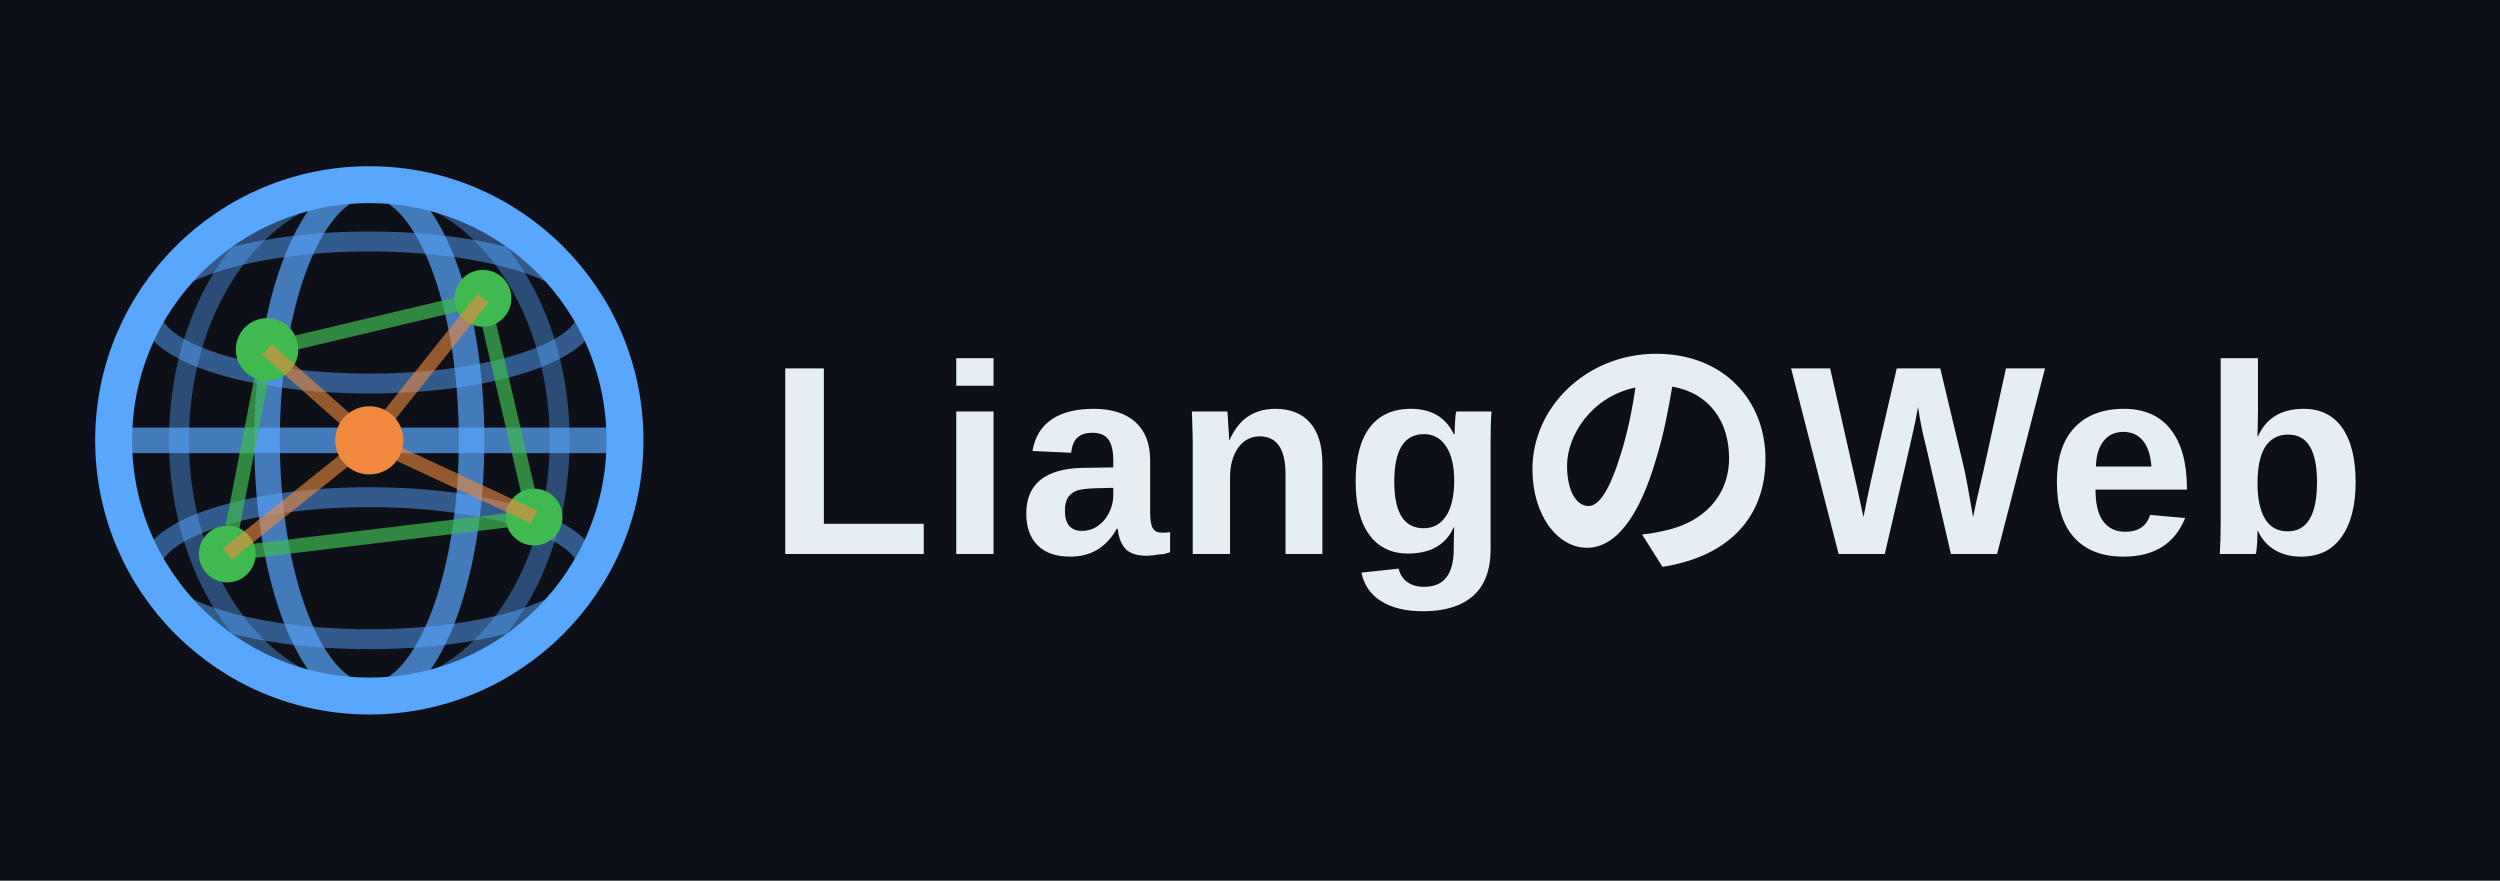
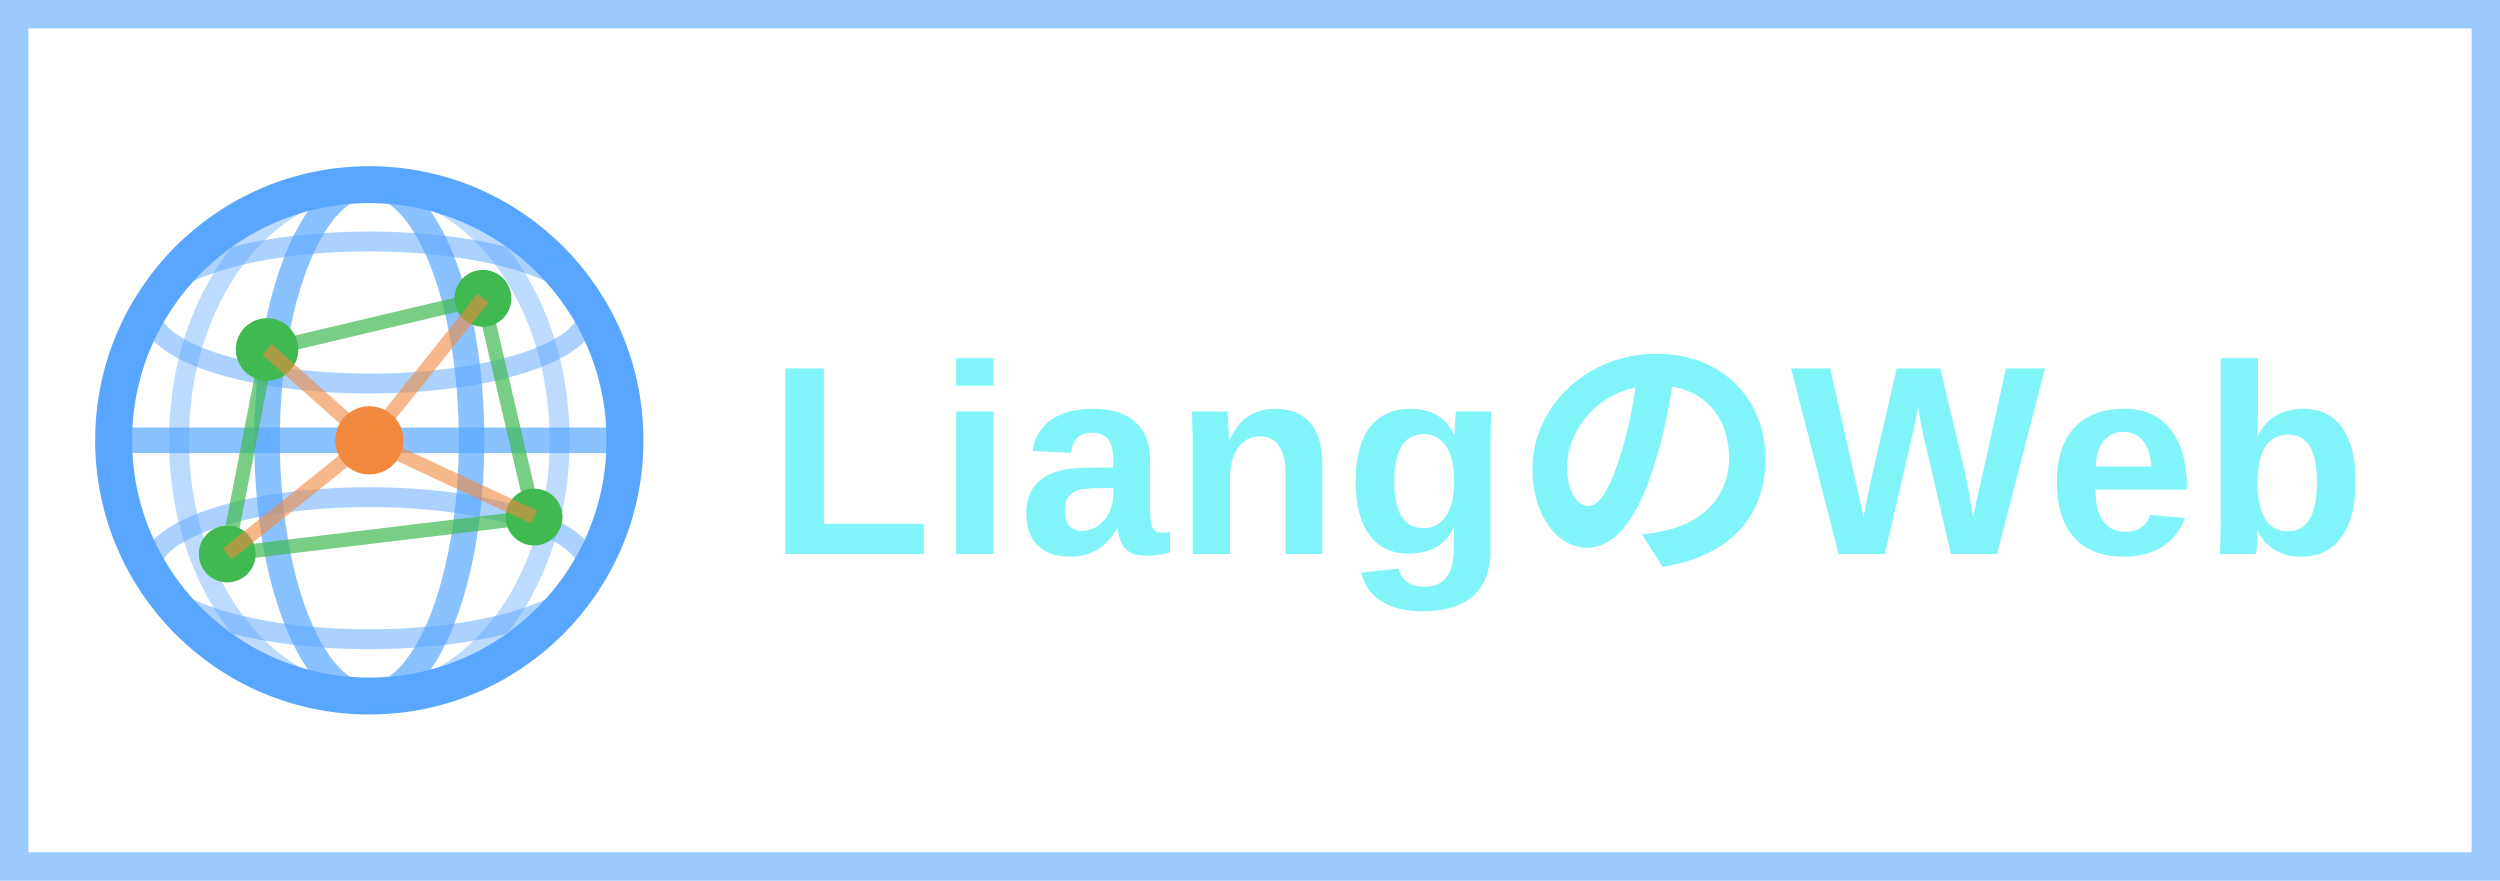
<svg xmlns="http://www.w3.org/2000/svg" width="88" height="31" viewBox="0 0 88 31">
-   <rect width="88" height="31" fill="#0D1117" />
+   <rect width="88" height="31" fill="#FFFFFF" />
+   <rect x="0.5" y="0.5" width="87" height="30" fill="none" stroke="#58A6FF" stroke-width="1" opacity="0.6" />
  <g transform="translate(13, 15.5)">
    <circle cx="0" cy="0" r="9" fill="none" stroke="#58A6FF" stroke-width="1.3" />
    <ellipse cx="0" cy="0" rx="3.6" ry="9" fill="none" stroke="#58A6FF" stroke-width="0.9" opacity="0.7" />
    <ellipse cx="0" cy="0" rx="6.7" ry="9" fill="none" stroke="#58A6FF" stroke-width="0.7" opacity="0.4" />
    <line x1="-8.5" y1="0" x2="8.5" y2="0" stroke="#58A6FF" stroke-width="0.9" opacity="0.7" />
    <ellipse cx="0" cy="-4.5" rx="7.7" ry="2.5" fill="none" stroke="#58A6FF" stroke-width="0.7" opacity="0.5" />
    <ellipse cx="0" cy="4.5" rx="7.7" ry="2.5" fill="none" stroke="#58A6FF" stroke-width="0.7" opacity="0.5" />
    <circle cx="-3.6" cy="-3.2" r="1.1" fill="#3FB950" />
    <circle cx="4" cy="-5" r="1" fill="#3FB950" />
    <circle cx="5.8" cy="2.7" r="1" fill="#3FB950" />
    <circle cx="-5" cy="4" r="1" fill="#3FB950" />
    <circle cx="0" cy="0" r="1.2" fill="#F0883E" />
    <line x1="-3.6" y1="-3.2" x2="4" y2="-5" stroke="#3FB950" stroke-width="0.5" opacity="0.7" />
    <line x1="4" y1="-5" x2="5.8" y2="2.7" stroke="#3FB950" stroke-width="0.5" opacity="0.7" />
    <line x1="5.8" y1="2.7" x2="-5" y2="4" stroke="#3FB950" stroke-width="0.5" opacity="0.7" />
    <line x1="-5" y1="4" x2="-3.6" y2="-3.2" stroke="#3FB950" stroke-width="0.5" opacity="0.7" />
    <line x1="-3.6" y1="-3.2" x2="0" y2="0" stroke="#F0883E" stroke-width="0.5" opacity="0.6" />
    <line x1="4" y1="-5" x2="0" y2="0" stroke="#F0883E" stroke-width="0.5" opacity="0.6" />
    <line x1="5.8" y1="2.7" x2="0" y2="0" stroke="#F0883E" stroke-width="0.5" opacity="0.6" />
    <line x1="-5" y1="4" x2="0" y2="0" stroke="#F0883E" stroke-width="0.5" opacity="0.6" />
  </g>
-   <text x="27" y="19.5" font-family="Arial, sans-serif" font-size="9.5" font-weight="bold" fill="#E6EDF3" letter-spacing="0.2">LiangのWeb</text>
+   <text x="27" y="19.5" font-family="Arial, sans-serif" font-size="9.5" font-weight="bold" fill="#80F4F8" letter-spacing="0.2">LiangのWeb</text>
</svg>
